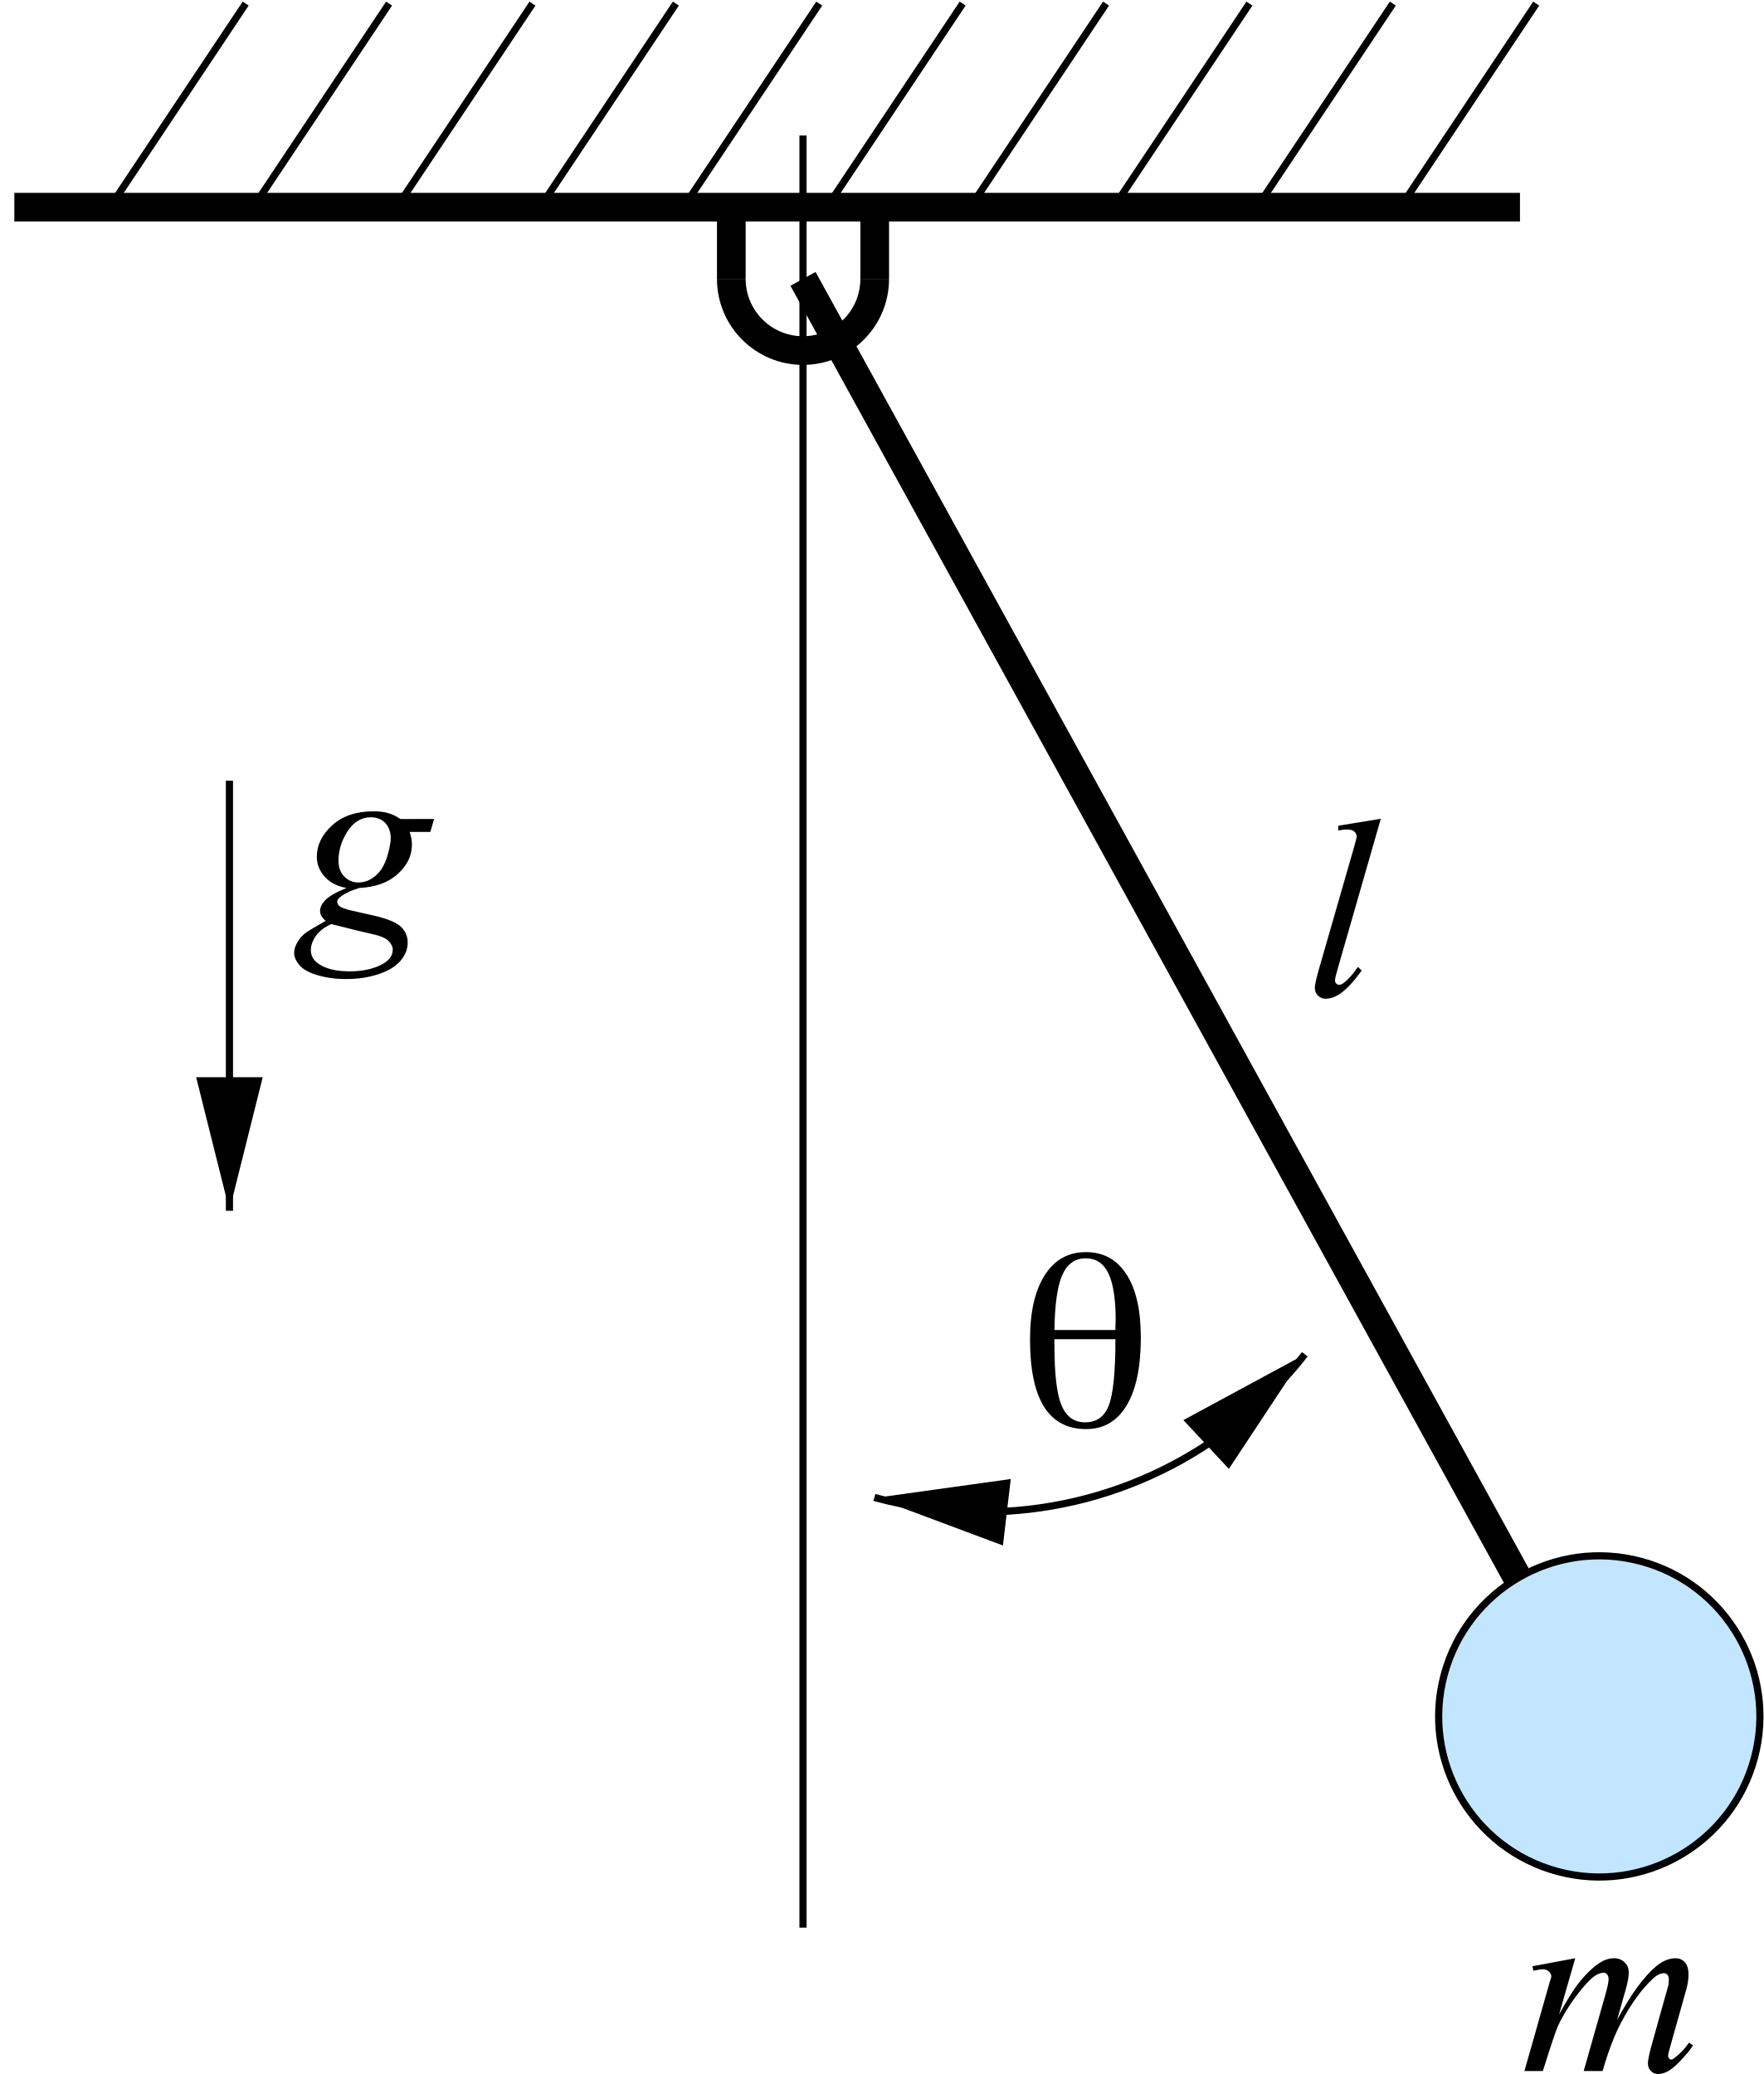
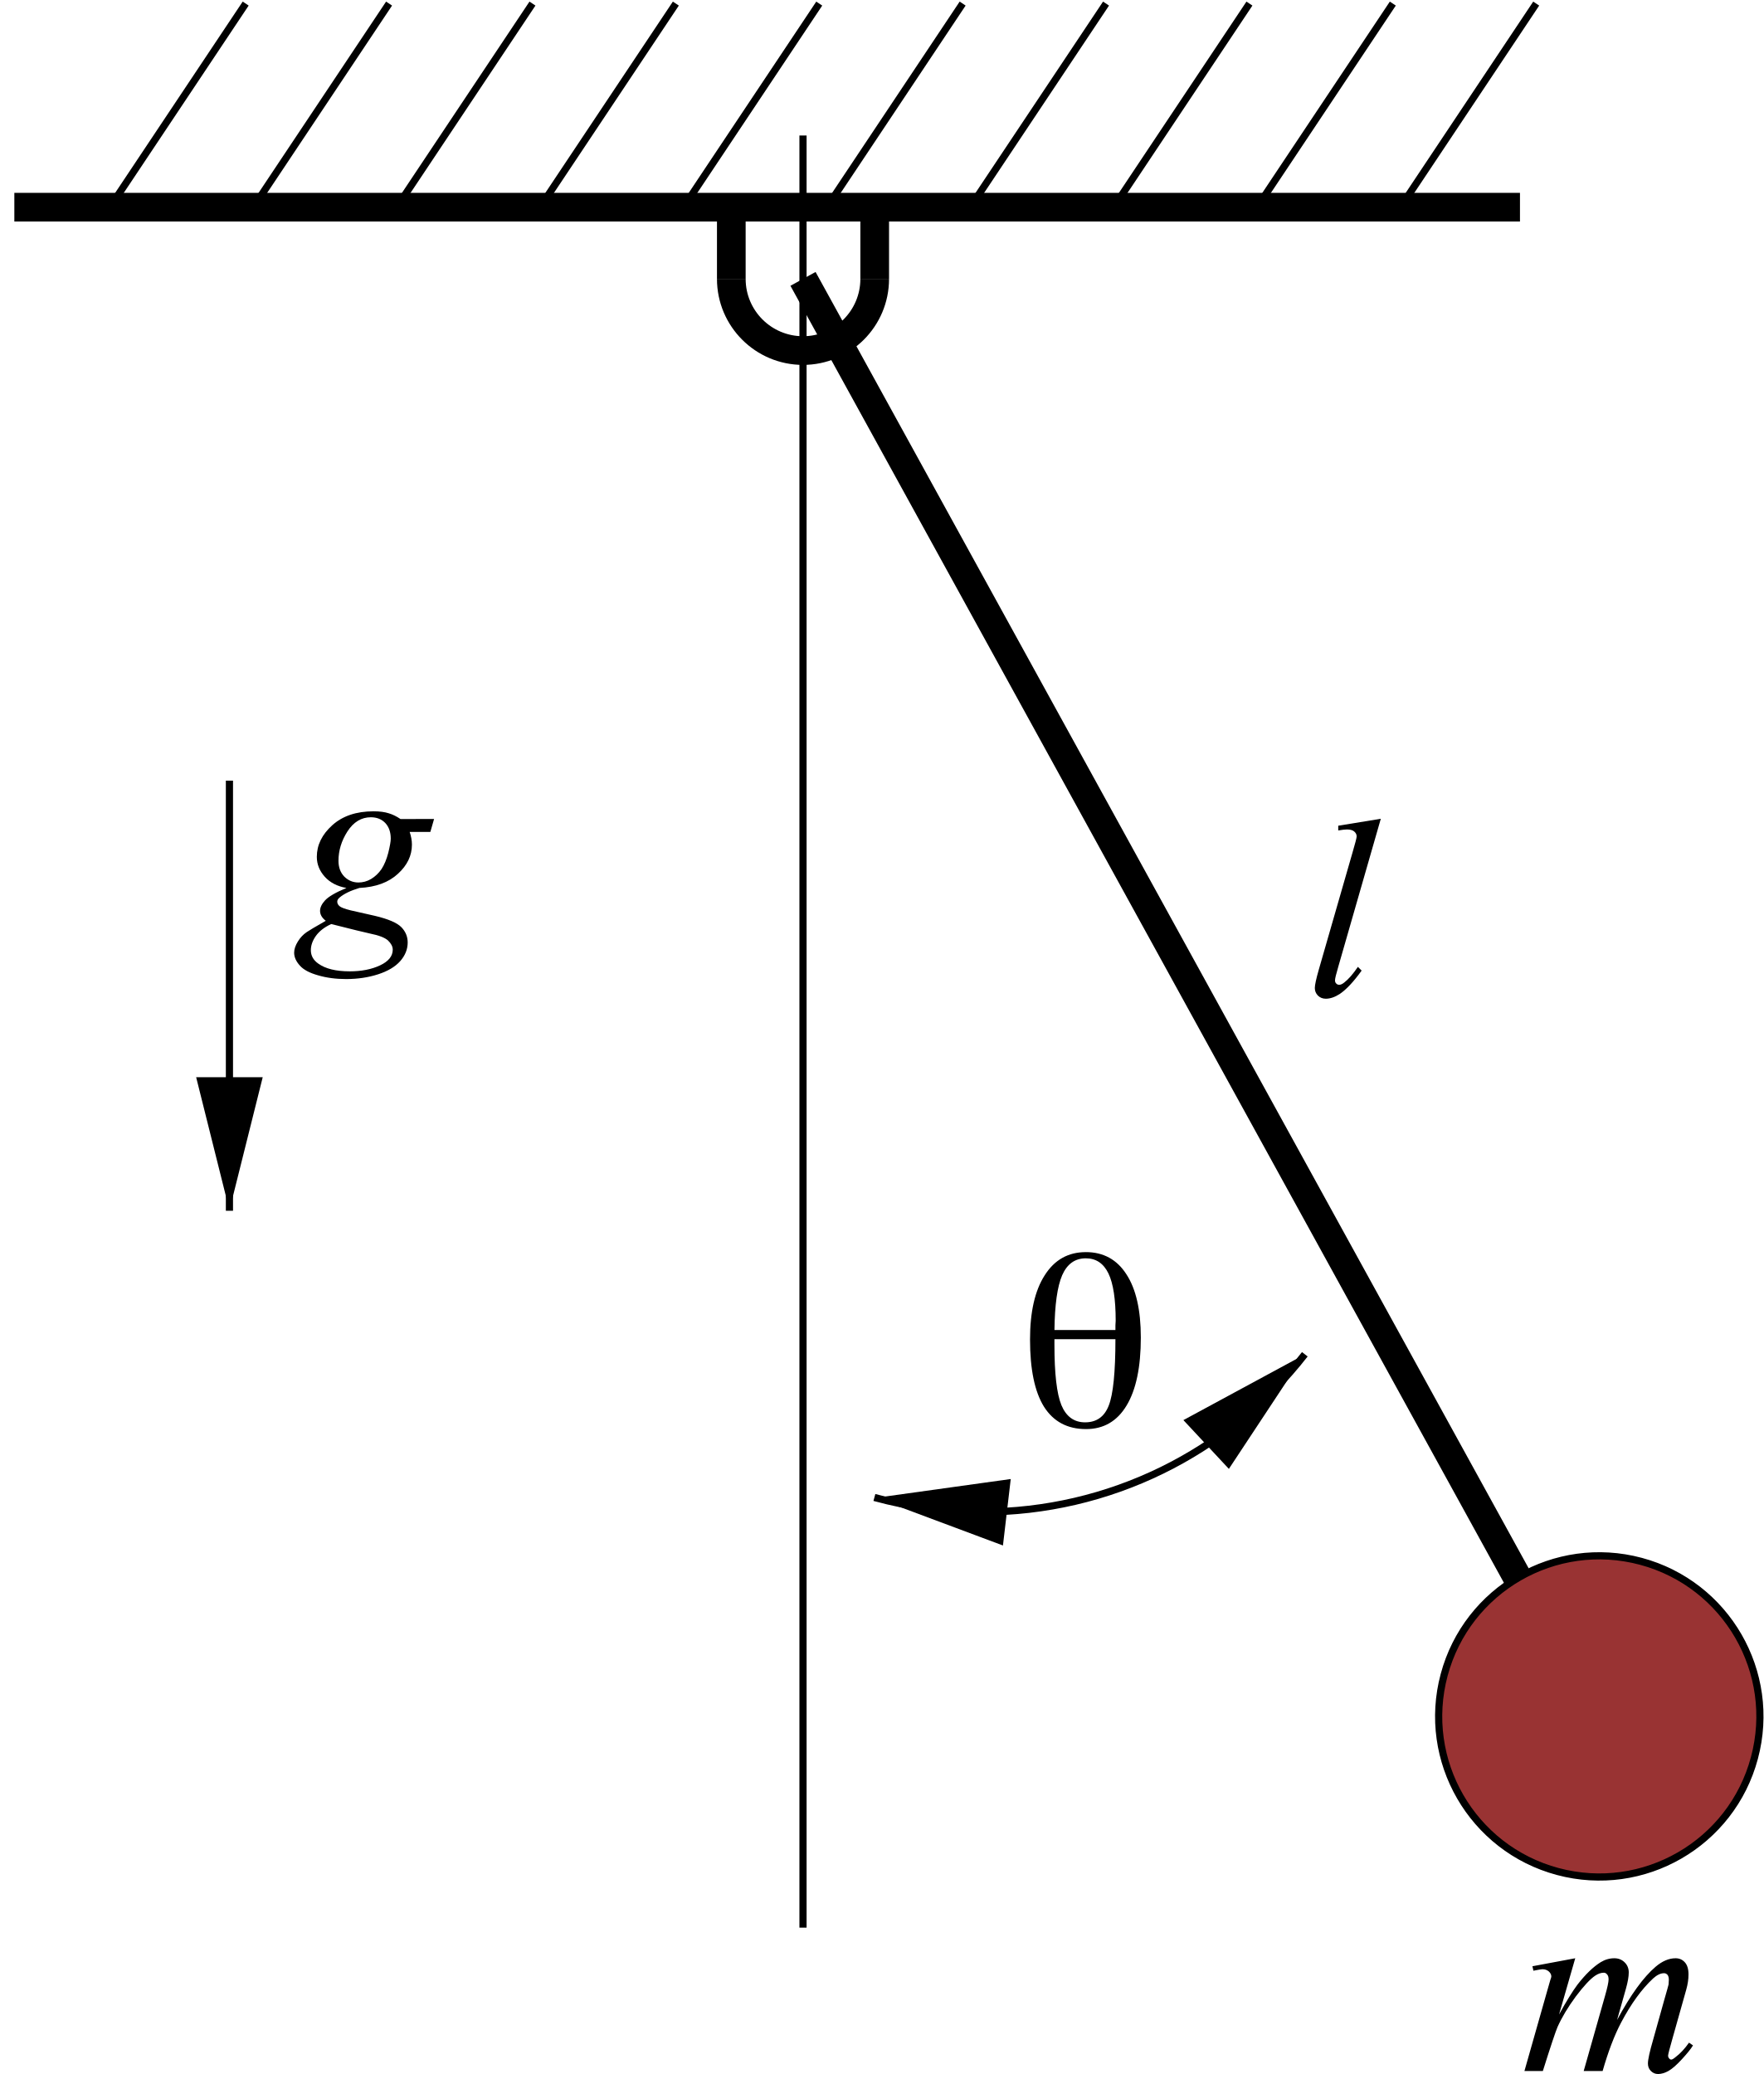
<svg xmlns="http://www.w3.org/2000/svg" xmlns:xlink="http://www.w3.org/1999/xlink" width="138.358" height="162.742" viewBox="0 0 110.686 130.194" version="1.1" id="svg3330">
  <defs id="defs3332">
    <g id="g3334">
      <symbol overflow="visible" id="glyph0-0" style="overflow:visible">
        <path style="stroke:none" d="m 0,-2.219 -10,0 0,-8 10,0 z m -0.25,-0.25 0,-7.5 -9.5,0 0,7.5 z" id="path3337" />
      </symbol>
      <symbol overflow="visible" id="glyph0-1" style="overflow:visible">
        <path style="stroke:none" d="m -6.594,-8.344 0.812,0.234 0,1.297 c 0.281,-0.094 0.547,-0.141 0.797,-0.141 0.688,0 1.297,0.293 1.828,0.875 0.543,0.586 0.84,1.391 0.891,2.422 0.168,0.555 0.367,0.965 0.594,1.234 0.086,0.105 0.172,0.156 0.266,0.156 0.105,0 0.199,-0.047 0.281,-0.141 0.086,-0.094 0.172,-0.328 0.266,-0.703 L -0.516,-4.625 c 0.199,-0.844 0.438,-1.398 0.719,-1.672 C 0.473,-6.555 0.789,-6.688 1.156,-6.688 c 0.426,0 0.816,0.156 1.172,0.469 0.352,0.312 0.629,0.777 0.828,1.391 0.195,0.605 0.297,1.273 0.297,2 0,0.648 -0.078,1.234 -0.234,1.766 C 3.07,-0.531 2.867,-0.148 2.609,0.078 2.348,0.316 2.078,0.438 1.797,0.438 1.578,0.438 1.344,0.359 1.094,0.203 0.852,0.055 0.656,-0.129 0.5,-0.359 c -0.094,-0.133 -0.328,-0.531 -0.703,-1.188 -0.188,0.242 -0.395,0.359 -0.625,0.359 -0.207,0 -0.426,-0.102 -0.656,-0.312 -0.238,-0.219 -0.5,-0.664 -0.781,-1.344 -0.102,0.574 -0.336,1.027 -0.703,1.359 -0.375,0.336 -0.789,0.5 -1.25,0.5 -0.738,0 -1.398,-0.32 -1.984,-0.969 -0.582,-0.645 -0.875,-1.508 -0.875,-2.594 0,-0.383 0.043,-0.703 0.125,-0.953 0.074,-0.25 0.195,-0.492 0.359,-0.734 z m 1.234,2.719 c -0.414,0 -0.742,0.117 -0.984,0.344 -0.238,0.23 -0.359,0.531 -0.359,0.906 0,0.594 0.297,1.086 0.891,1.469 0.586,0.375 1.199,0.562 1.844,0.562 0.398,0 0.727,-0.117 0.984,-0.359 0.25,-0.25 0.375,-0.547 0.375,-0.891 0,-0.281 -0.07,-0.547 -0.219,-0.797 -0.156,-0.258 -0.363,-0.477 -0.625,-0.656 C -3.723,-5.223 -4.062,-5.363 -4.469,-5.469 -4.883,-5.57 -5.18,-5.625 -5.359,-5.625 z M 0,-1.891 c 0.195,0.43 0.445,0.75 0.75,0.969 0.301,0.211 0.598,0.312 0.891,0.312 0.344,0 0.625,-0.156 0.844,-0.469 0.32,-0.445 0.484,-1.102 0.484,-1.969 0,-0.738 -0.125,-1.375 -0.375,-1.906 C 2.344,-5.484 2.016,-5.75 1.609,-5.75 1.41,-5.75 1.219,-5.648 1.031,-5.453 0.852,-5.254 0.707,-4.875 0.594,-4.312 0.531,-4.008 0.332,-3.203 0,-1.891 z" id="path3340" />
      </symbol>
      <symbol overflow="visible" id="glyph0-2" style="overflow:visible">
        <path style="stroke:none" d="m -7.078,-3.469 3.531,1.016 c -0.832,-0.457 -1.457,-0.844 -1.875,-1.156 -0.645,-0.5 -1.113,-0.984 -1.406,-1.453 -0.164,-0.27 -0.25,-0.555 -0.25,-0.859 0,-0.258 0.086,-0.473 0.25,-0.641 0.168,-0.176 0.383,-0.266 0.641,-0.266 0.262,0 0.594,0.059 1,0.172 l 1.984,0.562 c -1.582,-0.852 -2.695,-1.66 -3.344,-2.422 -0.352,-0.414 -0.531,-0.832 -0.531,-1.25 0,-0.238 0.086,-0.43 0.25,-0.578 0.168,-0.156 0.422,-0.234 0.766,-0.234 0.305,0 0.621,0.047 0.953,0.141 l 3.047,0.859 c 0.656,0.188 1.023,0.281 1.094,0.281 0.074,0 0.137,-0.023 0.188,-0.078 0.043,-0.031 0.062,-0.07 0.062,-0.125 0,-0.051 -0.051,-0.141 -0.156,-0.266 -0.227,-0.301 -0.531,-0.582 -0.906,-0.844 l 0.172,-0.25 c 0.211,0.125 0.496,0.355 0.859,0.688 0.367,0.336 0.617,0.621 0.75,0.859 0.125,0.23 0.188,0.445 0.188,0.641 0,0.18 -0.062,0.328 -0.188,0.453 -0.125,0.125 -0.281,0.188 -0.469,0.188 -0.25,0 -0.75,-0.109 -1.5,-0.328 L -4.484,-9.062 C -5.055,-9.227 -5.375,-9.316 -5.438,-9.328 -5.539,-9.336 -5.641,-9.344 -5.734,-9.344 c -0.125,0 -0.223,0.027 -0.297,0.078 -0.07,0.062 -0.109,0.137 -0.109,0.219 0,0.219 0.109,0.449 0.328,0.688 0.668,0.719 1.594,1.391 2.781,2.016 C -2.238,-5.926 -1.227,-5.539 0,-5.188 L 0,-4 -4.734,-5.344 C -5.242,-5.488 -5.582,-5.562 -5.75,-5.562 c -0.145,0 -0.25,0.031 -0.312,0.094 -0.07,0.055 -0.109,0.121 -0.109,0.203 0,0.18 0.062,0.359 0.188,0.547 0.211,0.312 0.648,0.719 1.312,1.219 0.668,0.492 1.305,0.871 1.906,1.141 0.293,0.125 1.215,0.434 2.766,0.922 l 0,1.156 -5.062,-1.438 -0.656,-0.188 c -0.102,-0.039 -0.176,-0.062 -0.219,-0.062 -0.113,0 -0.219,0.055 -0.312,0.156 -0.094,0.105 -0.141,0.242 -0.141,0.406 0,0.062 0.031,0.25 0.094,0.562 l -0.281,0.062 z" id="path3343" />
      </symbol>
      <symbol overflow="visible" id="glyph0-3" style="overflow:visible">
        <path style="stroke:none" d="M -11.109,-4.766 -1.812,-2.094 c 0.461,0.137 0.742,0.203 0.844,0.203 0.086,0 0.152,-0.023 0.203,-0.078 0.055,-0.051 0.078,-0.113 0.078,-0.188 0,-0.094 -0.047,-0.195 -0.141,-0.312 C -1.035,-2.738 -1.363,-3.023 -1.812,-3.328 L -1.578,-3.562 c 0.699,0.5 1.188,0.961 1.469,1.375 0.195,0.305 0.297,0.594 0.297,0.875 0,0.199 -0.07,0.367 -0.203,0.5 -0.133,0.125 -0.289,0.188 -0.469,0.188 -0.188,0 -0.57,-0.082 -1.156,-0.25 L -8.969,-2.984 C -9.57,-3.16 -9.914,-3.25 -10,-3.25 c -0.125,0 -0.227,0.055 -0.312,0.156 -0.082,0.094 -0.125,0.246 -0.125,0.453 0,0.125 0.023,0.309 0.062,0.547 l -0.297,0 z" id="path3346" />
      </symbol>
      <symbol overflow="visible" id="glyph1-0" style="overflow:visible">
        <path style="stroke:none" d="m 2.859,-0.812 -14.281,0 0,-8.094 14.281,0 z m -0.891,-0.906 0,-6.281 -12.484,0 0,6.281 z" id="path3349" />
      </symbol>
      <symbol overflow="visible" id="glyph1-1" style="overflow:visible">
        <path style="stroke:none" d="m -5.438,-2.281 0.359,0 c 1.805,0 3.062,-0.145 3.781,-0.438 0.719,-0.301 1.078,-0.797 1.078,-1.484 0,-0.719 -0.348,-1.211 -1.047,-1.484 -0.707,-0.281 -2.098,-0.422 -4.172,-0.422 z m -0.578,-3.828 c -0.07,0 -0.172,0 -0.297,0 C -6.445,-6.117 -6.539,-6.125 -6.594,-6.125 c -1.352,0 -2.344,0.152 -2.969,0.453 -0.633,0.305 -0.953,0.777 -0.953,1.422 0,0.68 0.355,1.172 1.062,1.484 0.711,0.305 1.855,0.465 3.438,0.484 z M -10.906,-4.25 c 0,-1.102 0.465,-1.953 1.391,-2.547 0.918,-0.602 2.242,-0.906 3.969,-0.906 1.855,0 3.277,0.297 4.266,0.891 0.992,0.594 1.484,1.445 1.484,2.547 0,1.168 -0.469,2.047 -1.406,2.641 -0.945,0.586 -2.352,0.875 -4.219,0.875 -1.727,0 -3.07,-0.305 -4.031,-0.922 -0.969,-0.613 -1.453,-1.473 -1.453,-2.578 z" id="path3352" />
      </symbol>
    </g>
    <clipPath id="clip1">
      <path d="m 79,23 23,0 0,41 -23,0 z" id="path3355" />
    </clipPath>
    <clipPath id="clip2">
      <path d="m 0,0 0,113 131,0 0,-113 z m 86.16,28.141 -2.641,2.461 6.18,6.66 -3.539,-6.543 6.18,4.082 z m 6.422,29.578 3.598,0.422 1.02,-9 -2.578,6.898 -1.02,-7.32 z" id="path3358" />
    </clipPath>
    <clipPath id="clip3">
      <path d="m 49,97 28,0 0,1 -28,0 z" id="path3361" />
    </clipPath>
    <clipPath id="clip4">
      <path d="m 0,0 0,113 131,0 0,-113 z m 77.398,99.301 0,-3.602 -9.059,0 7.199,1.801 -7.199,1.801 z" id="path3364" />
    </clipPath>
  </defs>
  <g id="surface1" transform="matrix(0,1,-1,0,111.9,-0.49375)">
    <g style="fill:#000000;fill-opacity:1" id="g3367">
      <use xlink:href="#glyph0-1" x="58.5" y="93" id="use3369" width="131" height="113" />
    </g>
    <path style="fill:none;stroke:#000000;stroke-width:18;stroke-linecap:butt;stroke-linejoin:miter;stroke-miterlimit:10;stroke-opacity:1" d="m 180,470 c 24.844,0 45,20.156 45,45 0,24.844 -20.156,45 -45,45" transform="matrix(0.1,0,0,-0.1,0,113)" id="path3371" />
    <g clip-path="url(#clip1)" clip-rule="nonzero" id="g3373">
      <g clip-path="url(#clip2)" clip-rule="evenodd" id="g3375">
        <path style="fill:none;stroke:#000000;stroke-width:4.5;stroke-linecap:butt;stroke-linejoin:miter;stroke-miterlimit:10;stroke-opacity:1" d="m 944.961,559.805 c 6.055,22.07 9.102,44.844 9.102,67.695 0,79.141 -36.523,153.828 -98.984,202.461" transform="matrix(0.1,0,0,-0.1,0,113)" id="path3377" />
      </g>
    </g>
    <path style="fill:#000000;fill-opacity:1;fill-rule:evenodd;stroke:none" d="m 92.34,34.801 -6.18,-4.082 3.539,6.543 2.641,-2.461" id="path3379" />
    <path style="fill:none;stroke:#000000;stroke-width:4.5;stroke-linecap:butt;stroke-linejoin:miter;stroke-miterlimit:10;stroke-opacity:1" d="m 923.398,781.992 -61.797,40.82 35.391,-65.43 z" transform="matrix(0.1,0,0,-0.1,0,113)" id="path3381" />
    <path style="fill:#000000;fill-opacity:1;fill-rule:evenodd;stroke:none" d="m 93.602,48.719 1.02,7.32 2.578,-6.898 -3.598,-0.422" id="path3383" />
    <path style="fill:none;stroke:#000000;stroke-width:4.5;stroke-linecap:butt;stroke-linejoin:miter;stroke-miterlimit:10;stroke-opacity:1" d="m 936.016,642.812 10.195,-73.203 25.781,68.984 z" transform="matrix(0.1,0,0,-0.1,0,113)" id="path3385" />
    <path style="fill:none;stroke:#000000;stroke-width:18;stroke-linecap:butt;stroke-linejoin:miter;stroke-miterlimit:10;stroke-opacity:1" d="m 180,515 900,495" transform="matrix(0.1,0,0,-0.1,0,113)" id="path3387" />
    <g clip-path="url(#clip3)" clip-rule="nonzero" id="g3389">
      <g clip-path="url(#clip4)" clip-rule="evenodd" id="g3391">
        <path style="fill:none;stroke:#000000;stroke-width:4.5;stroke-linecap:butt;stroke-linejoin:miter;stroke-miterlimit:10;stroke-opacity:1" d="m 495,155 270,0" transform="matrix(0.1,0,0,-0.1,0,113)" id="path3393" />
      </g>
    </g>
    <path style="fill:#000000;fill-opacity:1;fill-rule:evenodd;stroke:none" d="M 68.34,99.301 75.539,97.5 l -7.199,-1.801 0,3.602" id="path3395" />
    <path style="fill:none;stroke:#000000;stroke-width:4.5;stroke-linecap:butt;stroke-linejoin:miter;stroke-miterlimit:10;stroke-opacity:1" d="M 683.398,136.992 755.391,155 683.398,173.008 z" transform="matrix(0.1,0,0,-0.1,0,113)" id="path3397" />
    <path style="fill:none;stroke:#000000;stroke-width:18;stroke-linecap:butt;stroke-linejoin:miter;stroke-miterlimit:10;stroke-opacity:1" d="m 135,20 0,945" transform="matrix(0.1,0,0,-0.1,0,113)" id="path3399" />
    <path style="fill:none;stroke:#000000;stroke-width:18;stroke-linecap:butt;stroke-linejoin:miter;stroke-miterlimit:10;stroke-opacity:1" d="m 180,560 -45,0" transform="matrix(0.1,0,0,-0.1,0,113)" id="path3401" />
    <path style="fill:none;stroke:#000000;stroke-width:4.5;stroke-linecap:butt;stroke-linejoin:miter;stroke-miterlimit:10;stroke-opacity:1" d="M 1215,515 90,515" transform="matrix(0.1,0,0,-0.1,0,113)" id="path3403" />
    <path style="fill:none;stroke:#000000;stroke-width:18;stroke-linecap:butt;stroke-linejoin:miter;stroke-miterlimit:10;stroke-opacity:1" d="m 180,470 -45,0" transform="matrix(0.1,0,0,-0.1,0,113)" id="path3405" />
    <path style="fill:none;stroke:#000000;stroke-width:4.5;stroke-linecap:butt;stroke-linejoin:miter;stroke-miterlimit:10;stroke-opacity:1" d="m 142.188,525.195 -135,90" transform="matrix(0.1,0,0,-0.1,0,113)" id="path3407" />
    <path style="fill:none;stroke:#000000;stroke-width:4.5;stroke-linecap:butt;stroke-linejoin:miter;stroke-miterlimit:10;stroke-opacity:1" d="m 142.188,615.195 -135,90" transform="matrix(0.1,0,0,-0.1,0,113)" id="path3409" />
    <path style="fill:none;stroke:#000000;stroke-width:4.5;stroke-linecap:butt;stroke-linejoin:miter;stroke-miterlimit:10;stroke-opacity:1" d="m 142.188,705.195 -135,90" transform="matrix(0.1,0,0,-0.1,0,113)" id="path3411" />
    <path style="fill:none;stroke:#000000;stroke-width:4.5;stroke-linecap:butt;stroke-linejoin:miter;stroke-miterlimit:10;stroke-opacity:1" d="m 142.188,795.195 -135,90" transform="matrix(0.1,0,0,-0.1,0,113)" id="path3413" />
    <path style="fill:none;stroke:#000000;stroke-width:4.5;stroke-linecap:butt;stroke-linejoin:miter;stroke-miterlimit:10;stroke-opacity:1" d="m 142.188,885.195 -135,90" transform="matrix(0.1,0,0,-0.1,0,113)" id="path3415" />
    <path style="fill:none;stroke:#000000;stroke-width:4.5;stroke-linecap:butt;stroke-linejoin:miter;stroke-miterlimit:10;stroke-opacity:1" d="m 142.188,435.195 -135,90" transform="matrix(0.1,0,0,-0.1,0,113)" id="path3417" />
    <path style="fill:none;stroke:#000000;stroke-width:4.5;stroke-linecap:butt;stroke-linejoin:miter;stroke-miterlimit:10;stroke-opacity:1" d="m 142.188,345.195 -135,90" transform="matrix(0.1,0,0,-0.1,0,113)" id="path3419" />
    <path style="fill:none;stroke:#000000;stroke-width:4.5;stroke-linecap:butt;stroke-linejoin:miter;stroke-miterlimit:10;stroke-opacity:1" d="m 142.188,255.195 -135,90" transform="matrix(0.1,0,0,-0.1,0,113)" id="path3421" />
    <path style="fill:none;stroke:#000000;stroke-width:4.5;stroke-linecap:butt;stroke-linejoin:miter;stroke-miterlimit:10;stroke-opacity:1" d="m 142.188,165.195 -135,90" transform="matrix(0.1,0,0,-0.1,0,113)" id="path3423" />
    <path style="fill:none;stroke:#000000;stroke-width:4.5;stroke-linecap:butt;stroke-linejoin:miter;stroke-miterlimit:10;stroke-opacity:1" d="m 142.188,75.195 -135,90" transform="matrix(0.1,0,0,-0.1,0,113)" id="path3425" />
    <g style="fill:#000000;fill-opacity:1" id="g3427">
      <use xlink:href="#glyph1-1" x="90" y="48" id="use3429" width="131" height="113" />
    </g>
    <g style="fill:#000000;fill-opacity:1" id="g3431">
      <use xlink:href="#glyph0-2" x="130.5" y="16.5" id="use3433" width="131" height="113" />
    </g>
    <g style="fill:#000000;fill-opacity:1" id="g3435">
      <use xlink:href="#glyph0-3" x="63" y="30" id="use3437" width="131" height="113" />
    </g>
-     <path style="fill:#c2e6ff;fill-opacity:1;fill-rule:evenodd;stroke:none" d="m 110.848,1.785 c 5.379,1.438 8.57,6.969 7.129,12.344 -1.441,5.379 -6.969,8.57 -12.344,7.129 -5.379,-1.441 -8.57,-6.969 -7.129,-12.348 1.441,-5.375 6.969,-8.566 12.344,-7.125" id="path3439" />
+     <path style="fill:#993333;fill-opacity:1;fill-rule:evenodd;stroke:none" d="m 110.848,1.785 c 5.379,1.438 8.57,6.969 7.129,12.344 -1.441,5.379 -6.969,8.57 -12.344,7.129 -5.379,-1.441 -8.57,-6.969 -7.129,-12.348 1.441,-5.375 6.969,-8.566 12.344,-7.125" id="path3439" />
    <path style="fill:none;stroke:#000000;stroke-width:4.5;stroke-linecap:butt;stroke-linejoin:miter;stroke-miterlimit:10;stroke-opacity:1" d="m 1108.477,1112.148 c 53.789,-14.375 85.703,-69.688 71.289,-123.437 -14.414,-53.789 -69.688,-85.703 -123.438,-71.289 -53.789,14.414 -85.703,69.688 -71.289,123.477 14.414,53.75 69.688,85.664 123.438,71.25 z" transform="matrix(0.1,0,0,-0.1,0,113)" id="path3441" />
  </g>
</svg>
